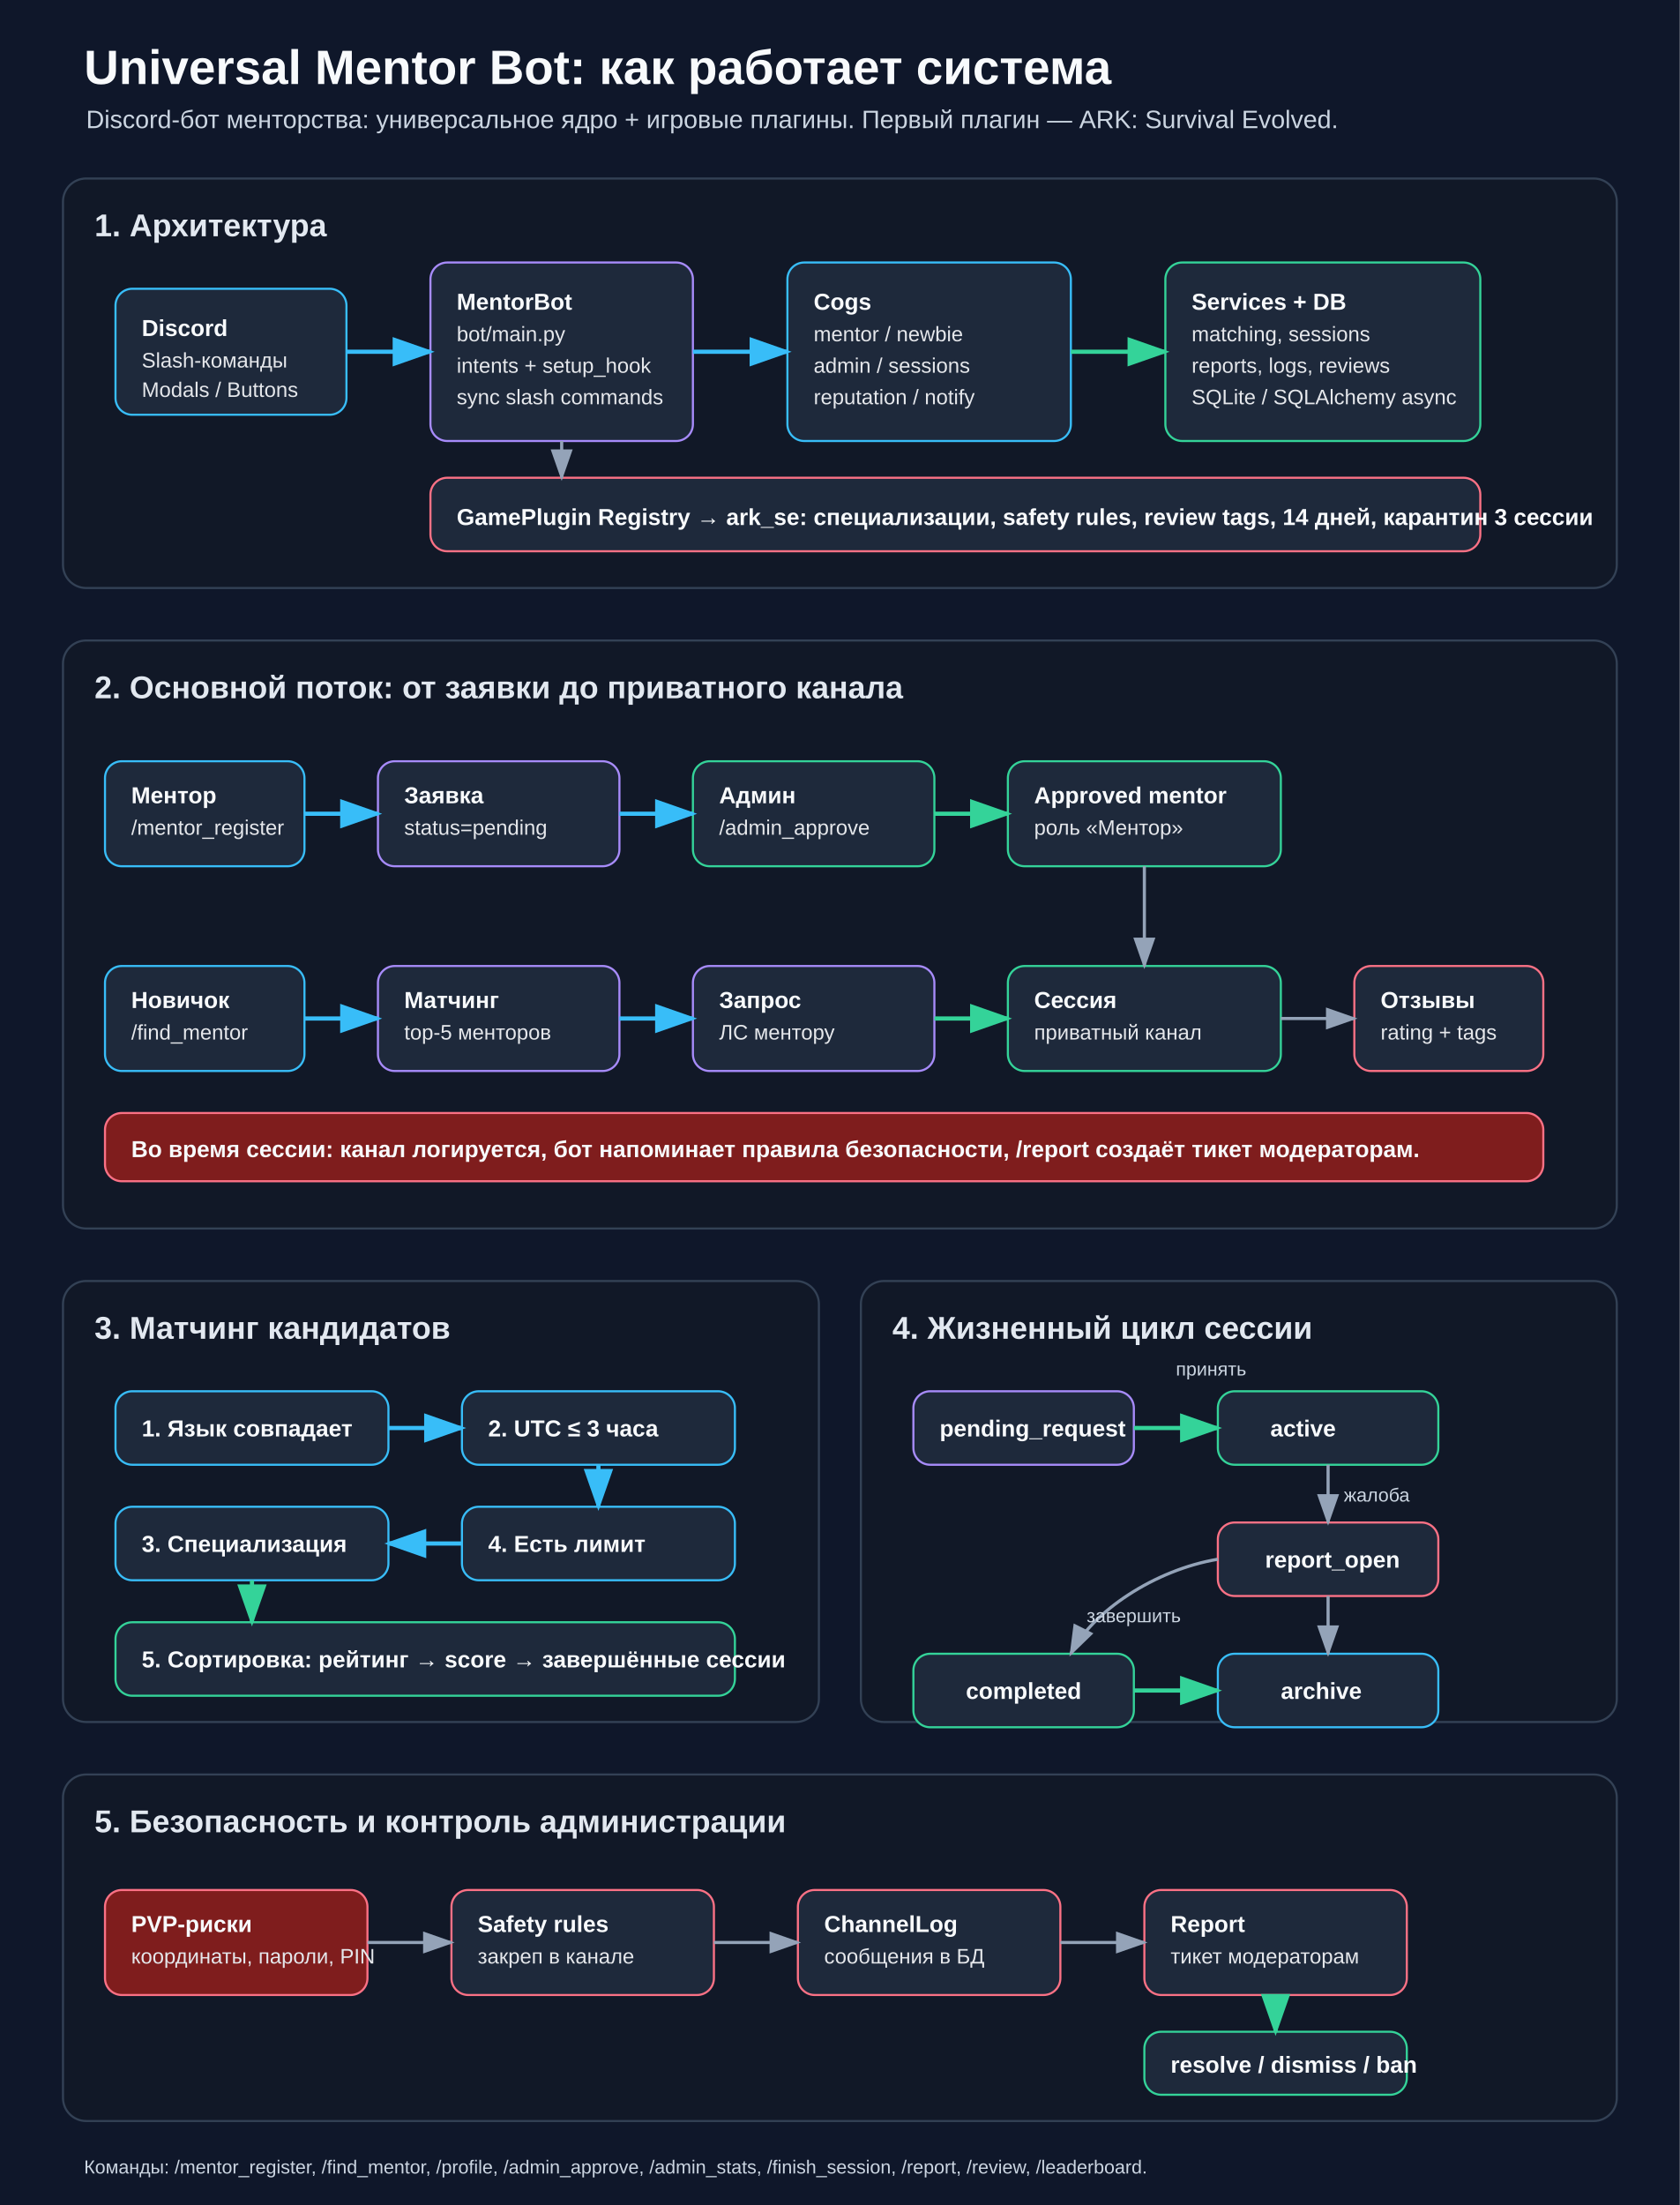
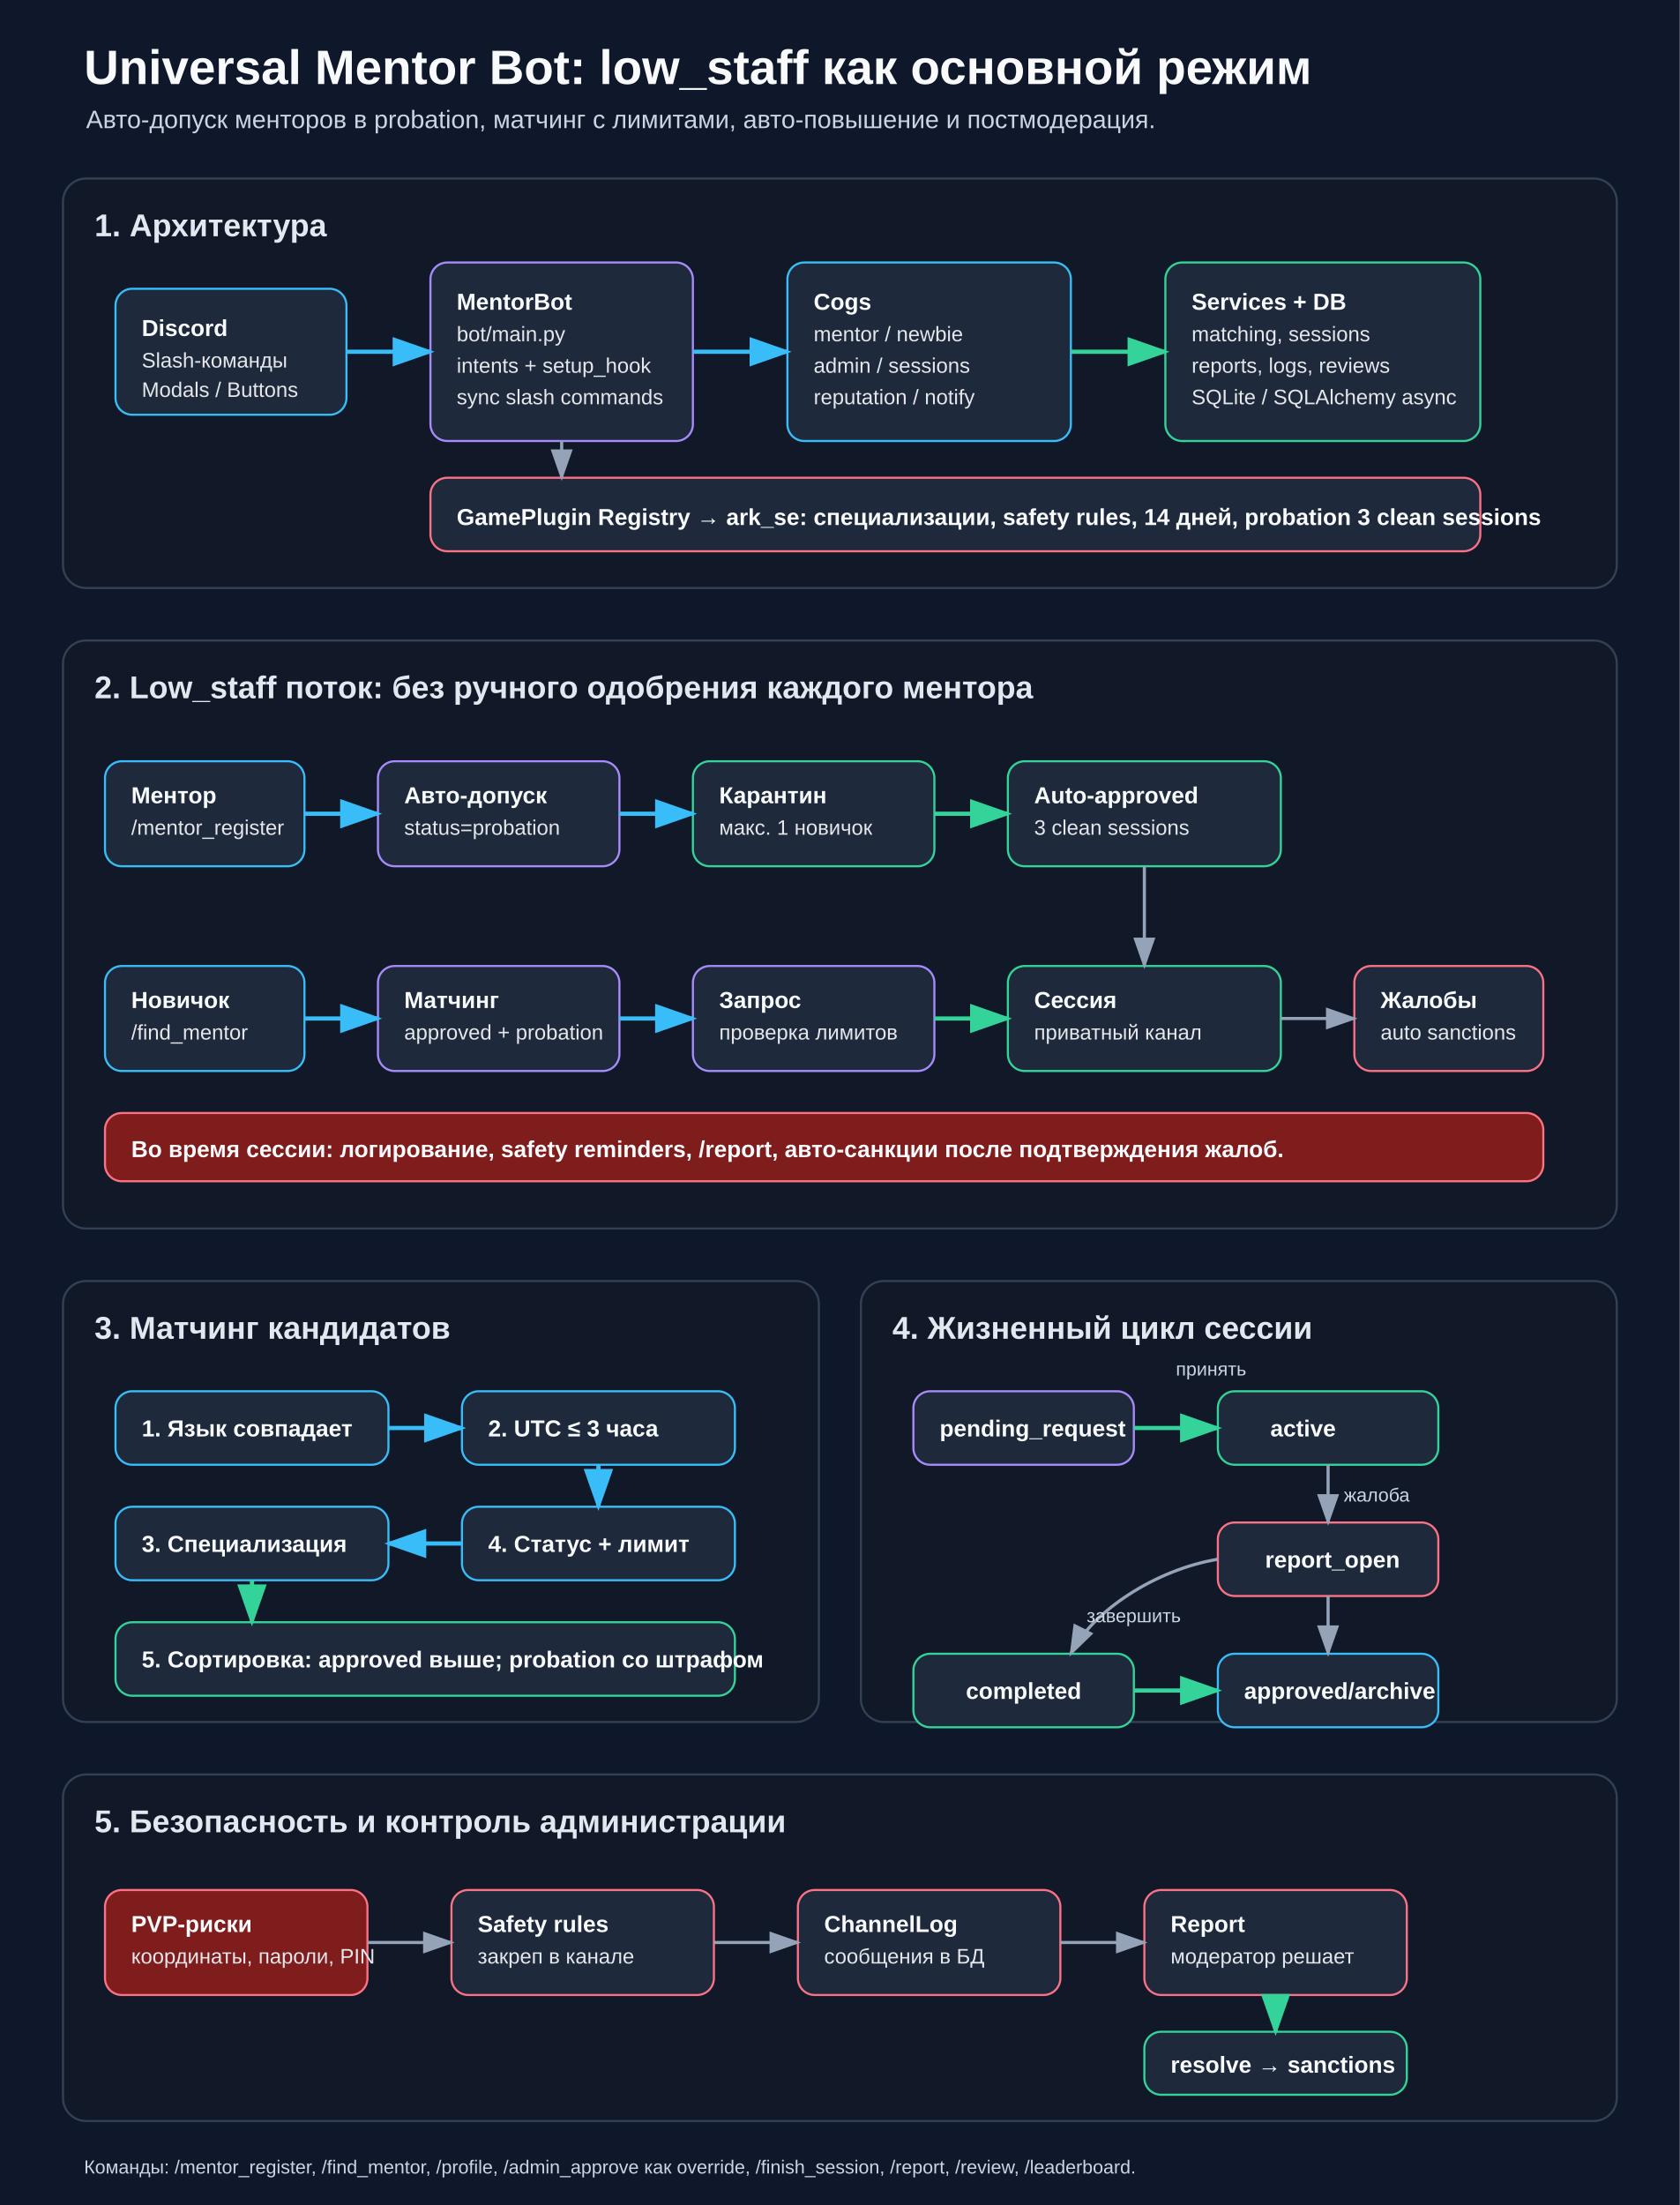
<svg xmlns="http://www.w3.org/2000/svg" width="1600" height="2100" viewBox="0 0 1600 2100">
  <defs>
    <style>
      .bg { fill: #0f172a; }
      .panel { fill: #111827; stroke: #334155; stroke-width: 2; rx: 22; }
      .title { fill: #f8fafc; font: 700 46px Arial, sans-serif; }
      .subtitle { fill: #cbd5e1; font: 400 24px Arial, sans-serif; }
      .section { fill: #e2e8f0; font: 700 30px Arial, sans-serif; }
      .box { fill: #1e293b; stroke: #38bdf8; stroke-width: 2; rx: 16; }
      .box2 { fill: #1e293b; stroke: #a78bfa; stroke-width: 2; rx: 16; }
      .box3 { fill: #1e293b; stroke: #34d399; stroke-width: 2; rx: 16; }
      .box4 { fill: #1e293b; stroke: #fb7185; stroke-width: 2; rx: 16; }
      .small { fill: #e5e7eb; font: 400 20px Arial, sans-serif; }
      .label { fill: #f8fafc; font: 700 22px Arial, sans-serif; }
      .note { fill: #cbd5e1; font: 400 18px Arial, sans-serif; }
      .arrow { stroke: #94a3b8; stroke-width: 3; marker-end: url(#arrowhead); fill: none; }
      .arrowBlue { stroke: #38bdf8; stroke-width: 4; marker-end: url(#arrowheadBlue); fill: none; }
      .arrowGreen { stroke: #34d399; stroke-width: 4; marker-end: url(#arrowheadGreen); fill: none; }
      .pill { fill: #0f766e; rx: 18; }
      .warn { fill: #7f1d1d; stroke: #fb7185; stroke-width: 2; rx: 16; }
    </style>
    <marker id="arrowhead" markerWidth="10" markerHeight="7" refX="9" refY="3.5" orient="auto">
      <polygon points="0 0, 10 3.5, 0 7" fill="#94a3b8" />
    </marker>
    <marker id="arrowheadBlue" markerWidth="10" markerHeight="7" refX="9" refY="3.5" orient="auto">
      <polygon points="0 0, 10 3.5, 0 7" fill="#38bdf8" />
    </marker>
    <marker id="arrowheadGreen" markerWidth="10" markerHeight="7" refX="9" refY="3.5" orient="auto">
      <polygon points="0 0, 10 3.5, 0 7" fill="#34d399" />
    </marker>
  </defs>
  <rect class="bg" width="1600" height="2100" />
-   <text x="80" y="80" class="title">Universal Mentor Bot: как работает система</text>
-   <text x="82" y="122" class="subtitle">Discord-бот менторства: универсальное ядро + игровые плагины. Первый плагин — ARK: Survival Evolved.</text>
+   <text x="80" y="80" class="title">Universal Mentor Bot: low_staff как основной режим</text>
+   <text x="82" y="122" class="subtitle">Авто-допуск менторов в probation, матчинг с лимитами, авто-повышение и постмодерация.</text>
  <rect x="60" y="170" width="1480" height="390" class="panel" />
  <text x="90" y="225" class="section">1. Архитектура</text>
  <rect x="110" y="275" width="220" height="120" class="box" />
  <text x="135" y="320" class="label">Discord</text>
  <text x="135" y="350" class="small">Slash-команды</text>
  <text x="135" y="378" class="small">Modals / Buttons</text>
  <rect x="410" y="250" width="250" height="170" class="box2" />
  <text x="435" y="295" class="label">MentorBot</text>
  <text x="435" y="325" class="small">bot/main.py</text>
  <text x="435" y="355" class="small">intents + setup_hook</text>
  <text x="435" y="385" class="small">sync slash commands</text>
  <rect x="750" y="250" width="270" height="170" class="box" />
  <text x="775" y="295" class="label">Cogs</text>
  <text x="775" y="325" class="small">mentor / newbie</text>
  <text x="775" y="355" class="small">admin / sessions</text>
  <text x="775" y="385" class="small">reputation / notify</text>
  <rect x="1110" y="250" width="300" height="170" class="box3" />
  <text x="1135" y="295" class="label">Services + DB</text>
  <text x="1135" y="325" class="small">matching, sessions</text>
  <text x="1135" y="355" class="small">reports, logs, reviews</text>
  <text x="1135" y="385" class="small">SQLite / SQLAlchemy async</text>
  <rect x="410" y="455" width="1000" height="70" class="box4" />
-   <text x="435" y="500" class="label">GamePlugin Registry → ark_se: специализации, safety rules, review tags, 14 дней, карантин 3 сессии</text>
+   <text x="435" y="500" class="label">GamePlugin Registry → ark_se: специализации, safety rules, 14 дней, probation 3 clean sessions</text>
  <path d="M330 335 L410 335" class="arrowBlue" />
  <path d="M660 335 L750 335" class="arrowBlue" />
  <path d="M1020 335 L1110 335" class="arrowGreen" />
  <path d="M535 420 L535 455" class="arrow" />
  <rect x="60" y="610" width="1480" height="560" class="panel" />
-   <text x="90" y="665" class="section">2. Основной поток: от заявки до приватного канала</text>
+   <text x="90" y="665" class="section">2. Low_staff поток: без ручного одобрения каждого ментора</text>
  <rect x="100" y="725" width="190" height="100" class="box" />
  <text x="125" y="765" class="label">Ментор</text>
  <text x="125" y="795" class="small">/mentor_register</text>
  <rect x="360" y="725" width="230" height="100" class="box2" />
-   <text x="385" y="765" class="label">Заявка</text>
-   <text x="385" y="795" class="small">status=pending</text>
+   <text x="385" y="765" class="label">Авто-допуск</text>
+   <text x="385" y="795" class="small">status=probation</text>
  <rect x="660" y="725" width="230" height="100" class="box3" />
-   <text x="685" y="765" class="label">Админ</text>
-   <text x="685" y="795" class="small">/admin_approve</text>
+   <text x="685" y="765" class="label">Карантин</text>
+   <text x="685" y="795" class="small">макс. 1 новичок</text>
  <rect x="960" y="725" width="260" height="100" class="box3" />
-   <text x="985" y="765" class="label">Approved mentor</text>
-   <text x="985" y="795" class="small">роль «Ментор»</text>
+   <text x="985" y="765" class="label">Auto-approved</text>
+   <text x="985" y="795" class="small">3 clean sessions</text>
  <rect x="100" y="920" width="190" height="100" class="box" />
  <text x="125" y="960" class="label">Новичок</text>
  <text x="125" y="990" class="small">/find_mentor</text>
  <rect x="360" y="920" width="230" height="100" class="box2" />
  <text x="385" y="960" class="label">Матчинг</text>
-   <text x="385" y="990" class="small">top-5 менторов</text>
+   <text x="385" y="990" class="small">approved + probation</text>
  <rect x="660" y="920" width="230" height="100" class="box2" />
  <text x="685" y="960" class="label">Запрос</text>
-   <text x="685" y="990" class="small">ЛС ментору</text>
+   <text x="685" y="990" class="small">проверка лимитов</text>
  <rect x="960" y="920" width="260" height="100" class="box3" />
  <text x="985" y="960" class="label">Сессия</text>
  <text x="985" y="990" class="small">приватный канал</text>
  <rect x="1290" y="920" width="180" height="100" class="box4" />
-   <text x="1315" y="960" class="label">Отзывы</text>
-   <text x="1315" y="990" class="small">rating + tags</text>
+   <text x="1315" y="960" class="label">Жалобы</text>
+   <text x="1315" y="990" class="small">auto sanctions</text>
  <path d="M290 775 L360 775" class="arrowBlue" />
  <path d="M590 775 L660 775" class="arrowBlue" />
  <path d="M890 775 L960 775" class="arrowGreen" />
  <path d="M290 970 L360 970" class="arrowBlue" />
  <path d="M590 970 L660 970" class="arrowBlue" />
  <path d="M890 970 L960 970" class="arrowGreen" />
  <path d="M1220 970 L1290 970" class="arrow" />
  <path d="M1090 825 C1090 875 1090 875 1090 920" class="arrow" />
  <rect x="100" y="1060" width="1370" height="65" class="warn" />
-   <text x="125" y="1102" class="label">Во время сессии: канал логируется, бот напоминает правила безопасности, /report создаёт тикет модераторам.</text>
+   <text x="125" y="1102" class="label">Во время сессии: логирование, safety reminders, /report, авто-санкции после подтверждения жалоб.</text>
  <rect x="60" y="1220" width="720" height="420" class="panel" />
  <text x="90" y="1275" class="section">3. Матчинг кандидатов</text>
  <rect x="110" y="1325" width="260" height="70" class="box" />
  <text x="135" y="1368" class="label">1. Язык совпадает</text>
  <rect x="440" y="1325" width="260" height="70" class="box" />
  <text x="465" y="1368" class="label">2. UTC ≤ 3 часа</text>
  <rect x="110" y="1435" width="260" height="70" class="box" />
  <text x="135" y="1478" class="label">3. Специализация</text>
  <rect x="440" y="1435" width="260" height="70" class="box" />
-   <text x="465" y="1478" class="label">4. Есть лимит</text>
+   <text x="465" y="1478" class="label">4. Статус + лимит</text>
  <rect x="110" y="1545" width="590" height="70" class="box3" />
-   <text x="135" y="1588" class="label">5. Сортировка: рейтинг → score → завершённые сессии</text>
+   <text x="135" y="1588" class="label">5. Сортировка: approved выше; probation со штрафом</text>
  <path d="M370 1360 L440 1360" class="arrowBlue" />
  <path d="M570 1395 L570 1435" class="arrowBlue" />
  <path d="M440 1470 L370 1470" class="arrowBlue" />
  <path d="M240 1505 L240 1545" class="arrowGreen" />
  <rect x="820" y="1220" width="720" height="420" class="panel" />
  <text x="850" y="1275" class="section">4. Жизненный цикл сессии</text>
  <rect x="870" y="1325" width="210" height="70" class="box2" />
  <text x="895" y="1368" class="label">pending_request</text>
  <rect x="1160" y="1325" width="210" height="70" class="box3" />
  <text x="1210" y="1368" class="label">active</text>
  <rect x="1160" y="1450" width="210" height="70" class="box4" />
  <text x="1205" y="1493" class="label">report_open</text>
  <rect x="870" y="1575" width="210" height="70" class="box3" />
  <text x="920" y="1618" class="label">completed</text>
  <rect x="1160" y="1575" width="210" height="70" class="box" />
-   <text x="1220" y="1618" class="label">archive</text>
+   <text x="1185" y="1618" class="label">approved/archive</text>
  <path d="M1080 1360 L1160 1360" class="arrowGreen" />
  <path d="M1265 1395 L1265 1450" class="arrow" />
  <path d="M1160 1485 C1100 1495 1040 1535 1020 1575" class="arrow" />
  <path d="M1080 1610 L1160 1610" class="arrowGreen" />
  <path d="M1265 1520 L1265 1575" class="arrow" />
  <text x="1120" y="1310" class="note">принять</text>
  <text x="1280" y="1430" class="note">жалоба</text>
  <text x="1035" y="1545" class="note">завершить</text>
  <rect x="60" y="1690" width="1480" height="330" class="panel" />
  <text x="90" y="1745" class="section">5. Безопасность и контроль администрации</text>
  <rect x="100" y="1800" width="250" height="100" class="warn" />
  <text x="125" y="1840" class="label">PVP-риски</text>
  <text x="125" y="1870" class="small">координаты, пароли, PIN</text>
  <rect x="430" y="1800" width="250" height="100" class="box4" />
  <text x="455" y="1840" class="label">Safety rules</text>
  <text x="455" y="1870" class="small">закреп в канале</text>
  <rect x="760" y="1800" width="250" height="100" class="box4" />
  <text x="785" y="1840" class="label">ChannelLog</text>
  <text x="785" y="1870" class="small">сообщения в БД</text>
  <rect x="1090" y="1800" width="250" height="100" class="box4" />
  <text x="1115" y="1840" class="label">Report</text>
-   <text x="1115" y="1870" class="small">тикет модераторам</text>
+   <text x="1115" y="1870" class="small">модератор решает</text>
  <rect x="1090" y="1935" width="250" height="60" class="box3" />
-   <text x="1115" y="1974" class="label">resolve / dismiss / ban</text>
+   <text x="1115" y="1974" class="label">resolve → sanctions</text>
  <path d="M350 1850 L430 1850" class="arrow" />
  <path d="M680 1850 L760 1850" class="arrow" />
  <path d="M1010 1850 L1090 1850" class="arrow" />
  <path d="M1215 1900 L1215 1935" class="arrowGreen" />
-   <text x="80" y="2070" class="note">Команды: /mentor_register, /find_mentor, /profile, /admin_approve, /admin_stats, /finish_session, /report, /review, /leaderboard.</text>
+   <text x="80" y="2070" class="note">Команды: /mentor_register, /find_mentor, /profile, /admin_approve как override, /finish_session, /report, /review, /leaderboard.</text>
</svg>
